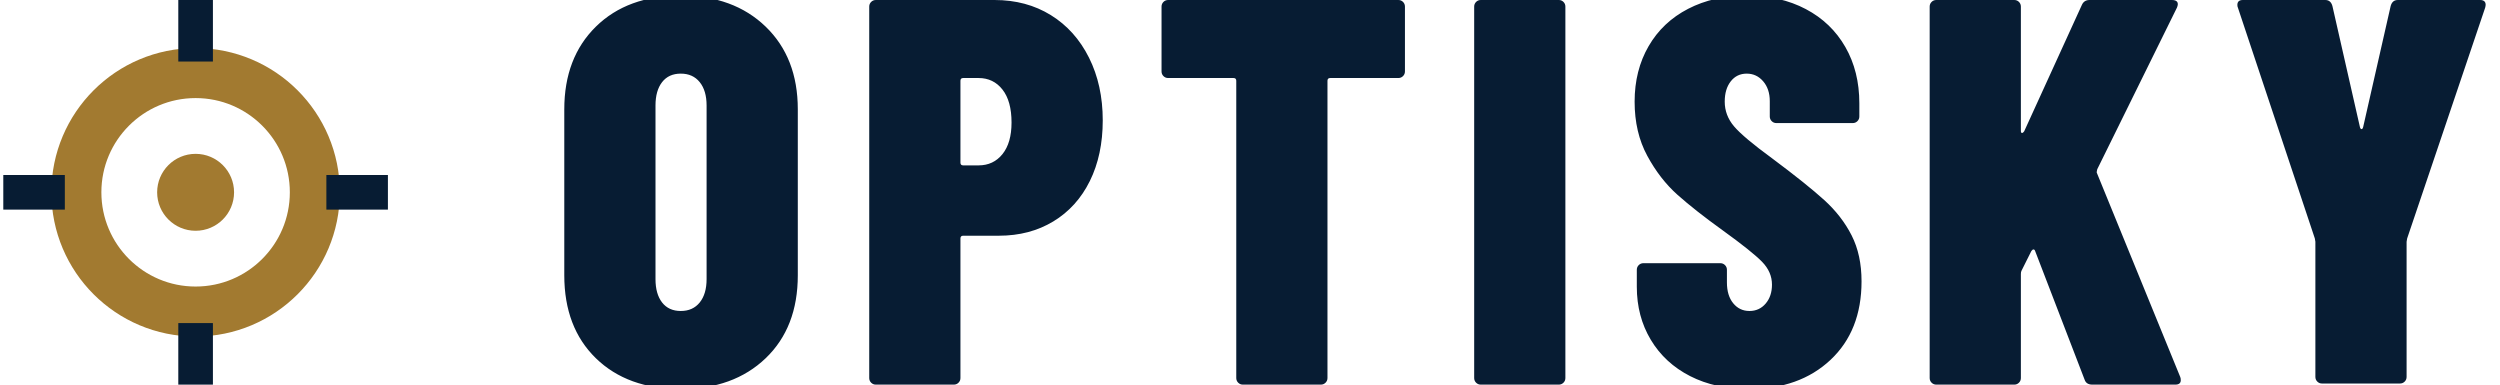
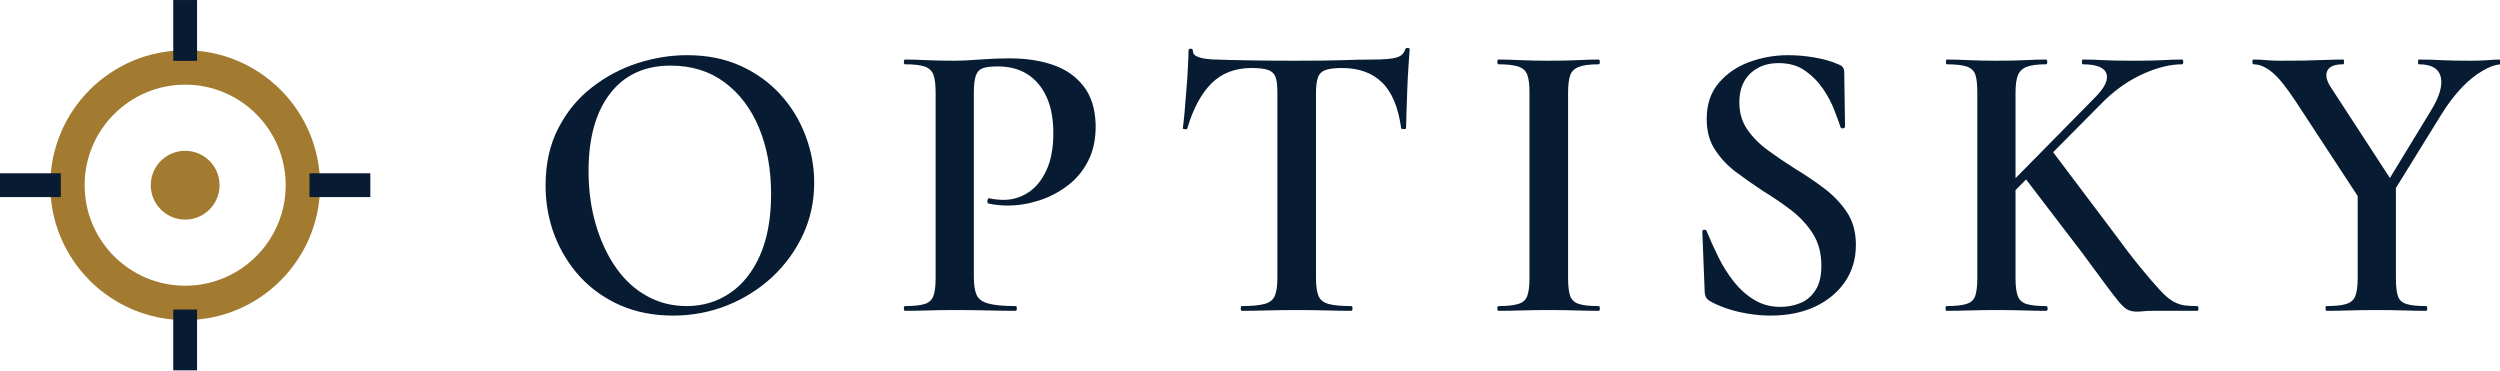
- <svg xmlns="http://www.w3.org/2000/svg" viewBox="0 0 181.52 28.00" width="182" height="28" role="img" aria-label="OptiSky">
-   <circle cx="14.00" cy="14.00" r="8.68" fill="none" stroke="#A27A30" stroke-width="3.64" />
-   <circle cx="14.00" cy="14.00" r="2.80" fill="#A27A30" />
-   <path d="M14.00 0V4.48M14.00 23.52V28.00M0 14.00H4.48M23.52 14.00H28.00" stroke="#071C33" stroke-width="2.52" />
+ <svg xmlns="http://www.w3.org/2000/svg" viewBox="0 0 189.02 28" width="189" height="28" role="img" aria-label="OptiSky">
+   <circle cx="14" cy="14" r="8.9" fill="none" stroke="#A27A30" stroke-width="2.6" />
+   <circle cx="14" cy="14" r="2.6" fill="#A27A30" />
+   <path d="M14 0V4.6M14 23.4V28M0 14H4.6M23.4 14H28" stroke="#071C33" stroke-width="1.8" />
  <g transform="translate(39.76 0)" fill="#071C33">
-     <path d="M1.08 20.04V7.96Q1.08 4.2 3.38 1.94Q5.68 -0.32 9.56 -0.32Q13.4 -0.32 15.74 1.94Q18.08 4.2 18.08 7.96V20.04Q18.08 23.84 15.74 26.08Q13.4 28.32 9.56 28.32Q5.68 28.32 3.38 26.08Q1.08 23.84 1.08 20.04ZM11.44 20.32V7.68Q11.44 6.6 10.94 5.98Q10.44 5.36 9.56 5.36Q8.68 5.36 8.2 5.98Q7.72 6.6 7.72 7.68V20.32Q7.72 21.4 8.2 22.02Q8.68 22.64 9.56 22.64Q10.44 22.64 10.94 22.02Q11.44 21.4 11.44 20.32Z M40.28 8.76Q40.28 11.28 39.34 13.18Q38.4 15.08 36.68 16.12Q34.96 17.16 32.72 17.16H30.12Q29.92 17.16 29.92 17.36V27.52Q29.92 27.72 29.78 27.86Q29.64 28.0 29.44 28.0H23.76Q23.56 28.0 23.42 27.86Q23.28 27.72 23.28 27.52V0.48Q23.28 0.28 23.42 0.14Q23.56 0.0 23.76 0.0H32.4Q34.72 0.0 36.5 1.1Q38.28 2.2 39.28 4.2Q40.28 6.2 40.28 8.76ZM33.64 8.92Q33.64 7.36 32.98 6.52Q32.32 5.68 31.24 5.68H30.12Q29.92 5.68 29.92 5.88V11.84Q29.92 12.04 30.12 12.04H31.24Q32.32 12.04 32.98 11.22Q33.64 10.4 33.64 8.92Z M62.28 0.48V5.2Q62.28 5.4 62.14 5.54Q62.0 5.68 61.8 5.68H56.84Q56.64 5.68 56.64 5.88V27.52Q56.64 27.72 56.5 27.86Q56.36 28.0 56.16 28.0H50.48Q50.28 28.0 50.14 27.86Q50.0 27.72 50.0 27.52V5.88Q50.0 5.68 49.8 5.68H45.04Q44.84 5.68 44.7 5.54Q44.56 5.4 44.56 5.2V0.48Q44.56 0.28 44.7 0.14Q44.84 0.0 45.04 0.0H61.8Q62.0 0.0 62.14 0.14Q62.28 0.28 62.28 0.48Z M67.32 27.52V0.48Q67.32 0.28 67.46 0.14Q67.6 0.0 67.8 0.0H73.48Q73.68 0.0 73.82 0.14Q73.96 0.28 73.96 0.48V27.52Q73.96 27.72 73.82 27.86Q73.68 28.0 73.48 28.0H67.8Q67.6 28.0 67.46 27.86Q67.32 27.72 67.32 27.52Z M79.16 20.88V19.64Q79.16 19.44 79.3 19.3Q79.44 19.16 79.64 19.16H85.24Q85.44 19.16 85.58 19.3Q85.72 19.44 85.72 19.64V20.56Q85.72 21.52 86.18 22.08Q86.64 22.64 87.36 22.64Q88.08 22.64 88.54 22.1Q89.0 21.56 89.0 20.72Q89.0 19.8 88.28 19.06Q87.56 18.32 85.4 16.76Q83.4 15.32 82.12 14.18Q80.84 13.04 79.92 11.34Q79.0 9.64 79.0 7.4Q79.0 5.12 80.02 3.36Q81.04 1.6 82.9 0.64Q84.76 -0.32 87.16 -0.32Q89.6 -0.32 91.46 0.66Q93.32 1.64 94.34 3.42Q95.36 5.2 95.36 7.52V8.48Q95.36 8.68 95.22 8.82Q95.08 8.96 94.88 8.96H89.32Q89.12 8.96 88.98 8.82Q88.84 8.68 88.84 8.48V7.36Q88.84 6.48 88.36 5.92Q87.88 5.36 87.16 5.36Q86.44 5.36 86.0 5.92Q85.56 6.48 85.56 7.4Q85.56 8.4 86.24 9.2Q86.92 10.0 89.0 11.52Q91.52 13.4 92.8 14.56Q94.08 15.72 94.8 17.14Q95.52 18.56 95.52 20.48Q95.52 24.08 93.26 26.2Q91.0 28.32 87.32 28.32Q84.88 28.32 83.04 27.38Q81.2 26.44 80.18 24.74Q79.16 23.04 79.16 20.88Z M100.48 27.52V0.48Q100.48 0.28 100.62 0.14Q100.76 0.0 100.96 0.0H106.64Q106.84 0.0 106.98 0.14Q107.12 0.28 107.12 0.48V9.52Q107.12 9.68 107.2 9.68Q107.28 9.68 107.36 9.56L111.56 0.36Q111.72 0.0 112.12 0.0H118.12Q118.4 0.0 118.5 0.14Q118.6 0.28 118.48 0.56L112.68 12.32Q112.64 12.48 112.64 12.56L118.72 27.44Q118.76 27.52 118.76 27.68Q118.76 28.0 118.36 28.0H112.32Q111.88 28.0 111.76 27.64L108.16 18.28Q108.12 18.16 108.04 18.16Q107.96 18.16 107.88 18.28L107.16 19.72Q107.12 19.8 107.12 19.96V27.52Q107.12 27.72 106.98 27.86Q106.84 28.0 106.64 28.0H100.96Q100.76 28.0 100.62 27.86Q100.48 27.72 100.48 27.52Z M128.56 27.44V17.6L128.52 17.36L122.92 0.56Q122.88 0.48 122.88 0.36Q122.88 0.0 123.28 0.0H129.28Q129.68 0.0 129.8 0.44L131.8 9.24Q131.84 9.4 131.92 9.4Q132.0 9.4 132.04 9.24L134.04 0.44Q134.16 0.0 134.56 0.0H140.56Q140.8 0.0 140.9 0.14Q141.0 0.28 140.92 0.56L135.24 17.36L135.2 17.6V27.44Q135.2 27.64 135.06 27.78Q134.92 27.92 134.72 27.92H129.04Q128.84 27.92 128.7 27.78Q128.56 27.64 128.56 27.44Z" />
+     <path d="M11.13 23.86Q8.94 23.86 7.16 23.09Q5.38 22.31 4.12 20.95Q2.86 19.58 2.17 17.8Q1.49 16.02 1.49 14.02Q1.49 11.55 2.45 9.7Q3.4 7.84 4.99 6.61Q6.57 5.38 8.45 4.77Q10.34 4.17 12.19 4.17Q14.44 4.17 16.22 4.97Q18 5.78 19.24 7.14Q20.49 8.51 21.14 10.25Q21.8 11.98 21.8 13.8Q21.8 15.93 20.95 17.75Q20.09 19.58 18.62 20.95Q17.15 22.31 15.22 23.09Q13.28 23.86 11.13 23.86ZM12.16 23.14Q13.98 23.14 15.43 22.16Q16.87 21.19 17.71 19.29Q18.54 17.39 18.54 14.68Q18.54 11.86 17.63 9.67Q16.72 7.48 15.02 6.22Q13.32 4.96 10.94 4.96Q8 4.96 6.37 7.07Q4.74 9.18 4.74 12.92Q4.74 15.11 5.29 16.98Q5.84 18.85 6.82 20.25Q7.81 21.65 9.17 22.39Q10.52 23.14 12.16 23.14ZM33.87 20.92Q33.87 21.83 34.08 22.3Q34.29 22.77 34.98 22.95Q35.66 23.14 37.03 23.14Q37.12 23.14 37.12 23.32Q37.12 23.5 37.03 23.5Q36.05 23.5 34.91 23.47Q33.77 23.44 32.44 23.44Q31.37 23.44 30.4 23.47Q29.43 23.5 28.67 23.5Q28.58 23.5 28.58 23.32Q28.58 23.14 28.67 23.14Q29.67 23.14 30.16 22.98Q30.64 22.83 30.81 22.38Q30.98 21.92 30.98 21.04V6.96Q30.98 6.08 30.81 5.64Q30.64 5.2 30.16 5.03Q29.67 4.86 28.67 4.86Q28.58 4.86 28.58 4.68Q28.58 4.5 28.67 4.5Q29.43 4.5 30.38 4.55Q31.34 4.59 32.41 4.59Q33.14 4.59 34.31 4.5Q35.48 4.41 36.57 4.41Q38.43 4.41 39.87 4.91Q41.31 5.41 42.16 6.51Q43.02 7.6 43.08 9.39Q43.11 10.98 42.53 12.13Q41.95 13.29 40.96 14.03Q39.98 14.78 38.79 15.16Q37.6 15.54 36.42 15.54Q36.08 15.54 35.7 15.5Q35.32 15.47 34.96 15.38Q34.87 15.35 34.9 15.16Q34.93 14.96 35.05 14.99Q35.29 15.05 35.6 15.08Q35.9 15.11 36.12 15.11Q37.12 15.11 37.97 14.56Q38.82 14.02 39.35 12.89Q39.88 11.77 39.88 10.06Q39.88 8.45 39.37 7.33Q38.85 6.2 37.92 5.61Q37 5.02 35.66 5.02Q34.96 5.02 34.56 5.15Q34.17 5.29 34.02 5.72Q33.87 6.14 33.87 7.02ZM54.87 5.14Q53.02 5.14 51.85 6.29Q50.68 7.45 50.01 9.7Q50.01 9.79 49.84 9.77Q49.67 9.76 49.67 9.7Q49.73 9.27 49.8 8.53Q49.86 7.78 49.93 6.9Q50.01 6.02 50.05 5.18Q50.1 4.35 50.1 3.83Q50.1 3.68 50.27 3.68Q50.43 3.68 50.43 3.83Q50.43 4.14 50.75 4.27Q51.07 4.41 51.47 4.45Q51.86 4.5 52.14 4.5Q54.75 4.59 58.25 4.59Q60.4 4.59 61.67 4.55Q62.93 4.5 64.11 4.5Q65.21 4.5 65.77 4.36Q66.33 4.23 66.48 3.74Q66.52 3.62 66.67 3.62Q66.82 3.62 66.82 3.74Q66.79 4.23 66.73 5.06Q66.67 5.9 66.64 6.83Q66.61 7.75 66.58 8.53Q66.55 9.3 66.55 9.7Q66.55 9.76 66.38 9.76Q66.21 9.76 66.18 9.7Q65.85 7.3 64.72 6.22Q63.6 5.14 61.71 5.14Q60.89 5.14 60.47 5.29Q60.04 5.44 59.89 5.85Q59.74 6.26 59.74 7.02V21.04Q59.74 21.92 59.93 22.38Q60.13 22.83 60.69 22.98Q61.26 23.14 62.41 23.14Q62.5 23.14 62.5 23.32Q62.5 23.5 62.41 23.5Q61.59 23.5 60.54 23.47Q59.49 23.44 58.25 23.44Q57.06 23.44 56.03 23.47Q54.99 23.5 54.11 23.5Q54.05 23.5 54.05 23.32Q54.05 23.14 54.11 23.14Q55.27 23.14 55.84 22.98Q56.42 22.83 56.62 22.38Q56.82 21.92 56.82 21.04V6.96Q56.82 6.2 56.68 5.82Q56.54 5.44 56.12 5.29Q55.69 5.14 54.87 5.14ZM78.8 21.04Q78.8 21.92 78.96 22.38Q79.13 22.83 79.62 22.98Q80.1 23.14 81.11 23.14Q81.2 23.14 81.2 23.32Q81.2 23.5 81.11 23.5Q80.35 23.5 79.4 23.47Q78.46 23.44 77.31 23.44Q76.24 23.44 75.27 23.47Q74.3 23.5 73.54 23.5Q73.45 23.5 73.45 23.32Q73.45 23.14 73.54 23.14Q74.51 23.14 75.03 22.98Q75.54 22.83 75.71 22.38Q75.88 21.92 75.88 21.04V6.96Q75.88 6.08 75.71 5.64Q75.54 5.2 75.03 5.03Q74.51 4.86 73.54 4.86Q73.45 4.86 73.45 4.68Q73.45 4.5 73.54 4.5Q74.3 4.5 75.27 4.55Q76.24 4.59 77.31 4.59Q78.46 4.59 79.42 4.55Q80.38 4.5 81.11 4.5Q81.2 4.5 81.2 4.68Q81.2 4.86 81.11 4.86Q80.13 4.86 79.63 5.05Q79.13 5.23 78.96 5.69Q78.8 6.14 78.8 7.02ZM91.75 7.75Q91.75 8.94 92.36 9.8Q92.96 10.67 93.92 11.37Q94.88 12.07 95.94 12.74Q97.1 13.44 98.15 14.23Q99.2 15.02 99.88 16.04Q100.56 17.06 100.56 18.51Q100.56 20.1 99.74 21.3Q98.92 22.5 97.48 23.18Q96.03 23.86 94.09 23.86Q93.27 23.86 92.37 23.71Q91.47 23.56 90.7 23.29Q89.92 23.01 89.44 22.71Q89.32 22.62 89.24 22.5Q89.16 22.38 89.13 22.13L88.95 17.54Q88.92 17.39 89.09 17.37Q89.25 17.36 89.28 17.48Q89.65 18.39 90.15 19.41Q90.65 20.43 91.32 21.28Q91.99 22.13 92.86 22.66Q93.72 23.2 94.85 23.2Q95.64 23.2 96.34 22.92Q97.04 22.65 97.49 21.96Q97.95 21.28 97.95 20.1Q97.95 18.67 97.3 17.65Q96.64 16.63 95.64 15.87Q94.64 15.11 93.54 14.44Q92.48 13.74 91.5 13.01Q90.53 12.28 89.91 11.32Q89.28 10.37 89.28 9Q89.28 7.33 90.2 6.26Q91.11 5.2 92.52 4.68Q93.94 4.17 95.43 4.17Q96.43 4.17 97.46 4.35Q98.5 4.53 99.23 4.86Q99.5 4.96 99.59 5.11Q99.68 5.26 99.68 5.44L99.74 9.55Q99.74 9.67 99.61 9.7Q99.47 9.73 99.41 9.64Q99.26 9.18 98.95 8.38Q98.65 7.57 98.1 6.75Q97.55 5.93 96.73 5.35Q95.91 4.77 94.73 4.77Q93.81 4.77 93.15 5.14Q92.48 5.5 92.11 6.16Q91.75 6.81 91.75 7.75ZM109.74 21.04V6.96Q109.74 6.08 109.59 5.64Q109.44 5.2 108.94 5.03Q108.44 4.86 107.43 4.86Q107.37 4.86 107.37 4.68Q107.37 4.5 107.43 4.5Q108.22 4.5 109.17 4.55Q110.11 4.59 111.17 4.59Q112.33 4.59 113.27 4.55Q114.21 4.5 114.94 4.5Q115.03 4.5 115.03 4.68Q115.03 4.86 114.94 4.86Q113.97 4.86 113.48 5.05Q113 5.23 112.81 5.69Q112.63 6.14 112.63 7.02V21.04Q112.63 21.92 112.8 22.38Q112.97 22.83 113.45 22.98Q113.94 23.14 114.94 23.14Q115.06 23.14 115.06 23.32Q115.06 23.5 114.94 23.5Q114.18 23.5 113.26 23.47Q112.33 23.44 111.17 23.44Q110.11 23.44 109.14 23.47Q108.16 23.5 107.4 23.5Q107.34 23.5 107.34 23.32Q107.34 23.14 107.4 23.14Q108.41 23.14 108.91 22.98Q109.41 22.83 109.58 22.38Q109.74 21.92 109.74 21.04ZM117.65 19.09 113.24 13.32 115.37 11.37 119.93 17.42Q121.17 19.12 122.06 20.2Q122.94 21.28 123.52 21.9Q124.09 22.53 124.55 22.79Q125 23.04 125.43 23.09Q125.86 23.14 126.37 23.14Q126.46 23.14 126.46 23.32Q126.46 23.5 126.37 23.5Q125.04 23.5 124.21 23.5Q123.39 23.5 122.97 23.5Q122.57 23.5 122.3 23.53Q122.03 23.56 121.81 23.56Q121.39 23.56 121.1 23.41Q120.81 23.26 120.43 22.8Q120.05 22.34 119.4 21.46Q118.74 20.58 117.65 19.09ZM110.78 15.35 118.62 7.39Q119.75 6.26 119.5 5.56Q119.26 4.86 117.71 4.86Q117.65 4.86 117.65 4.68Q117.65 4.5 117.71 4.5Q118.53 4.5 119.35 4.55Q120.17 4.59 121.51 4.59Q122.88 4.59 123.67 4.55Q124.46 4.5 125.22 4.5Q125.31 4.5 125.31 4.68Q125.31 4.86 125.22 4.86Q123.91 4.86 122.33 5.56Q120.75 6.26 119.38 7.57L111.6 15.41ZM140.02 14.96 144.04 8.36Q145.01 6.78 144.78 5.82Q144.55 4.86 143.12 4.86Q143.06 4.86 143.06 4.68Q143.06 4.5 143.12 4.5Q144.07 4.5 144.89 4.55Q145.71 4.59 147.04 4.59Q147.8 4.59 148.28 4.55Q148.75 4.5 149.42 4.5Q149.48 4.5 149.48 4.68Q149.48 4.86 149.42 4.86Q148.78 4.86 147.96 5.34Q147.14 5.81 146.35 6.64Q145.56 7.48 144.86 8.6L140.63 15.44ZM138.75 15.2 133.85 7.72Q132.76 6.05 132.03 5.46Q131.3 4.86 130.63 4.86Q130.54 4.86 130.54 4.68Q130.54 4.5 130.63 4.5Q131.12 4.5 131.63 4.55Q132.15 4.59 132.6 4.59Q133.46 4.59 134.35 4.58Q135.25 4.56 136.06 4.53Q136.86 4.5 137.41 4.5Q137.47 4.5 137.47 4.68Q137.47 4.86 137.41 4.86Q136.4 4.86 136.19 5.38Q135.98 5.9 136.53 6.69L141.18 13.83ZM138.5 14.08 141.39 13.8V21.04Q141.39 21.92 141.54 22.38Q141.69 22.83 142.18 22.98Q142.67 23.14 143.67 23.14Q143.76 23.14 143.76 23.32Q143.76 23.5 143.67 23.5Q142.91 23.5 141.98 23.47Q141.06 23.44 139.93 23.44Q138.87 23.44 137.88 23.47Q136.89 23.5 136.13 23.5Q136.07 23.5 136.07 23.32Q136.07 23.14 136.13 23.14Q137.13 23.14 137.64 22.98Q138.14 22.83 138.32 22.38Q138.5 21.92 138.5 21.04Z" />
  </g>
</svg>
